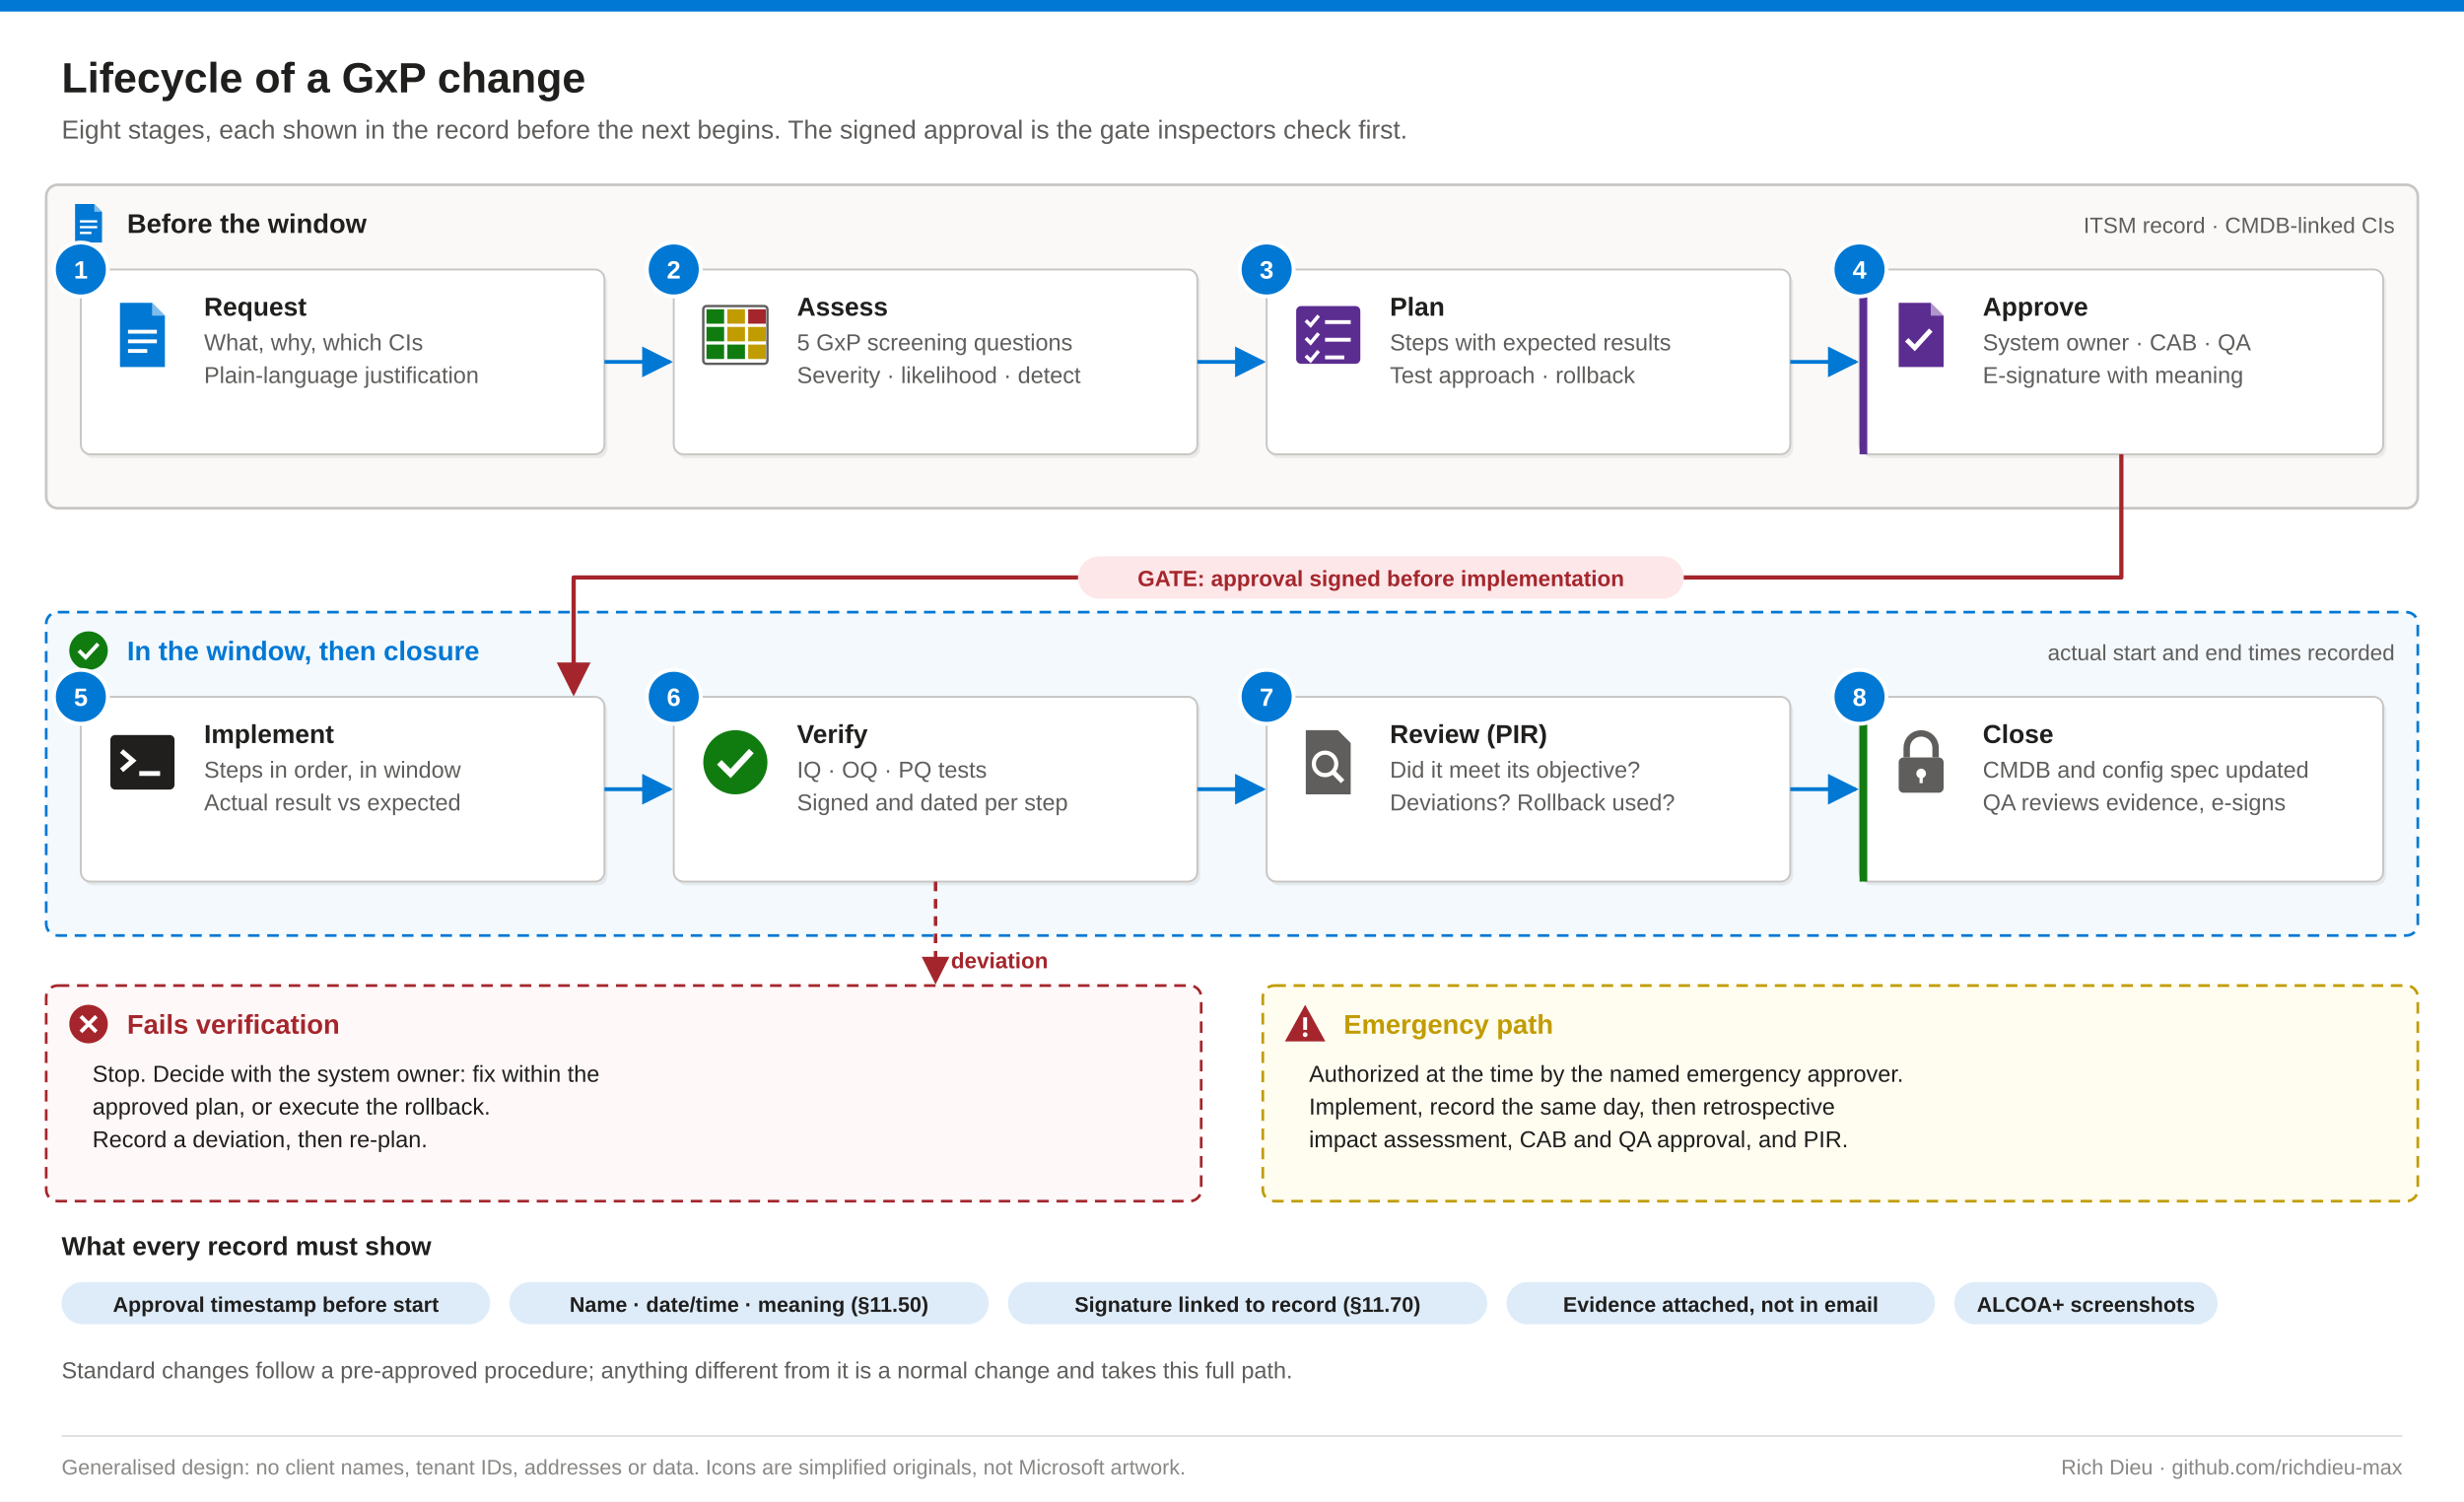
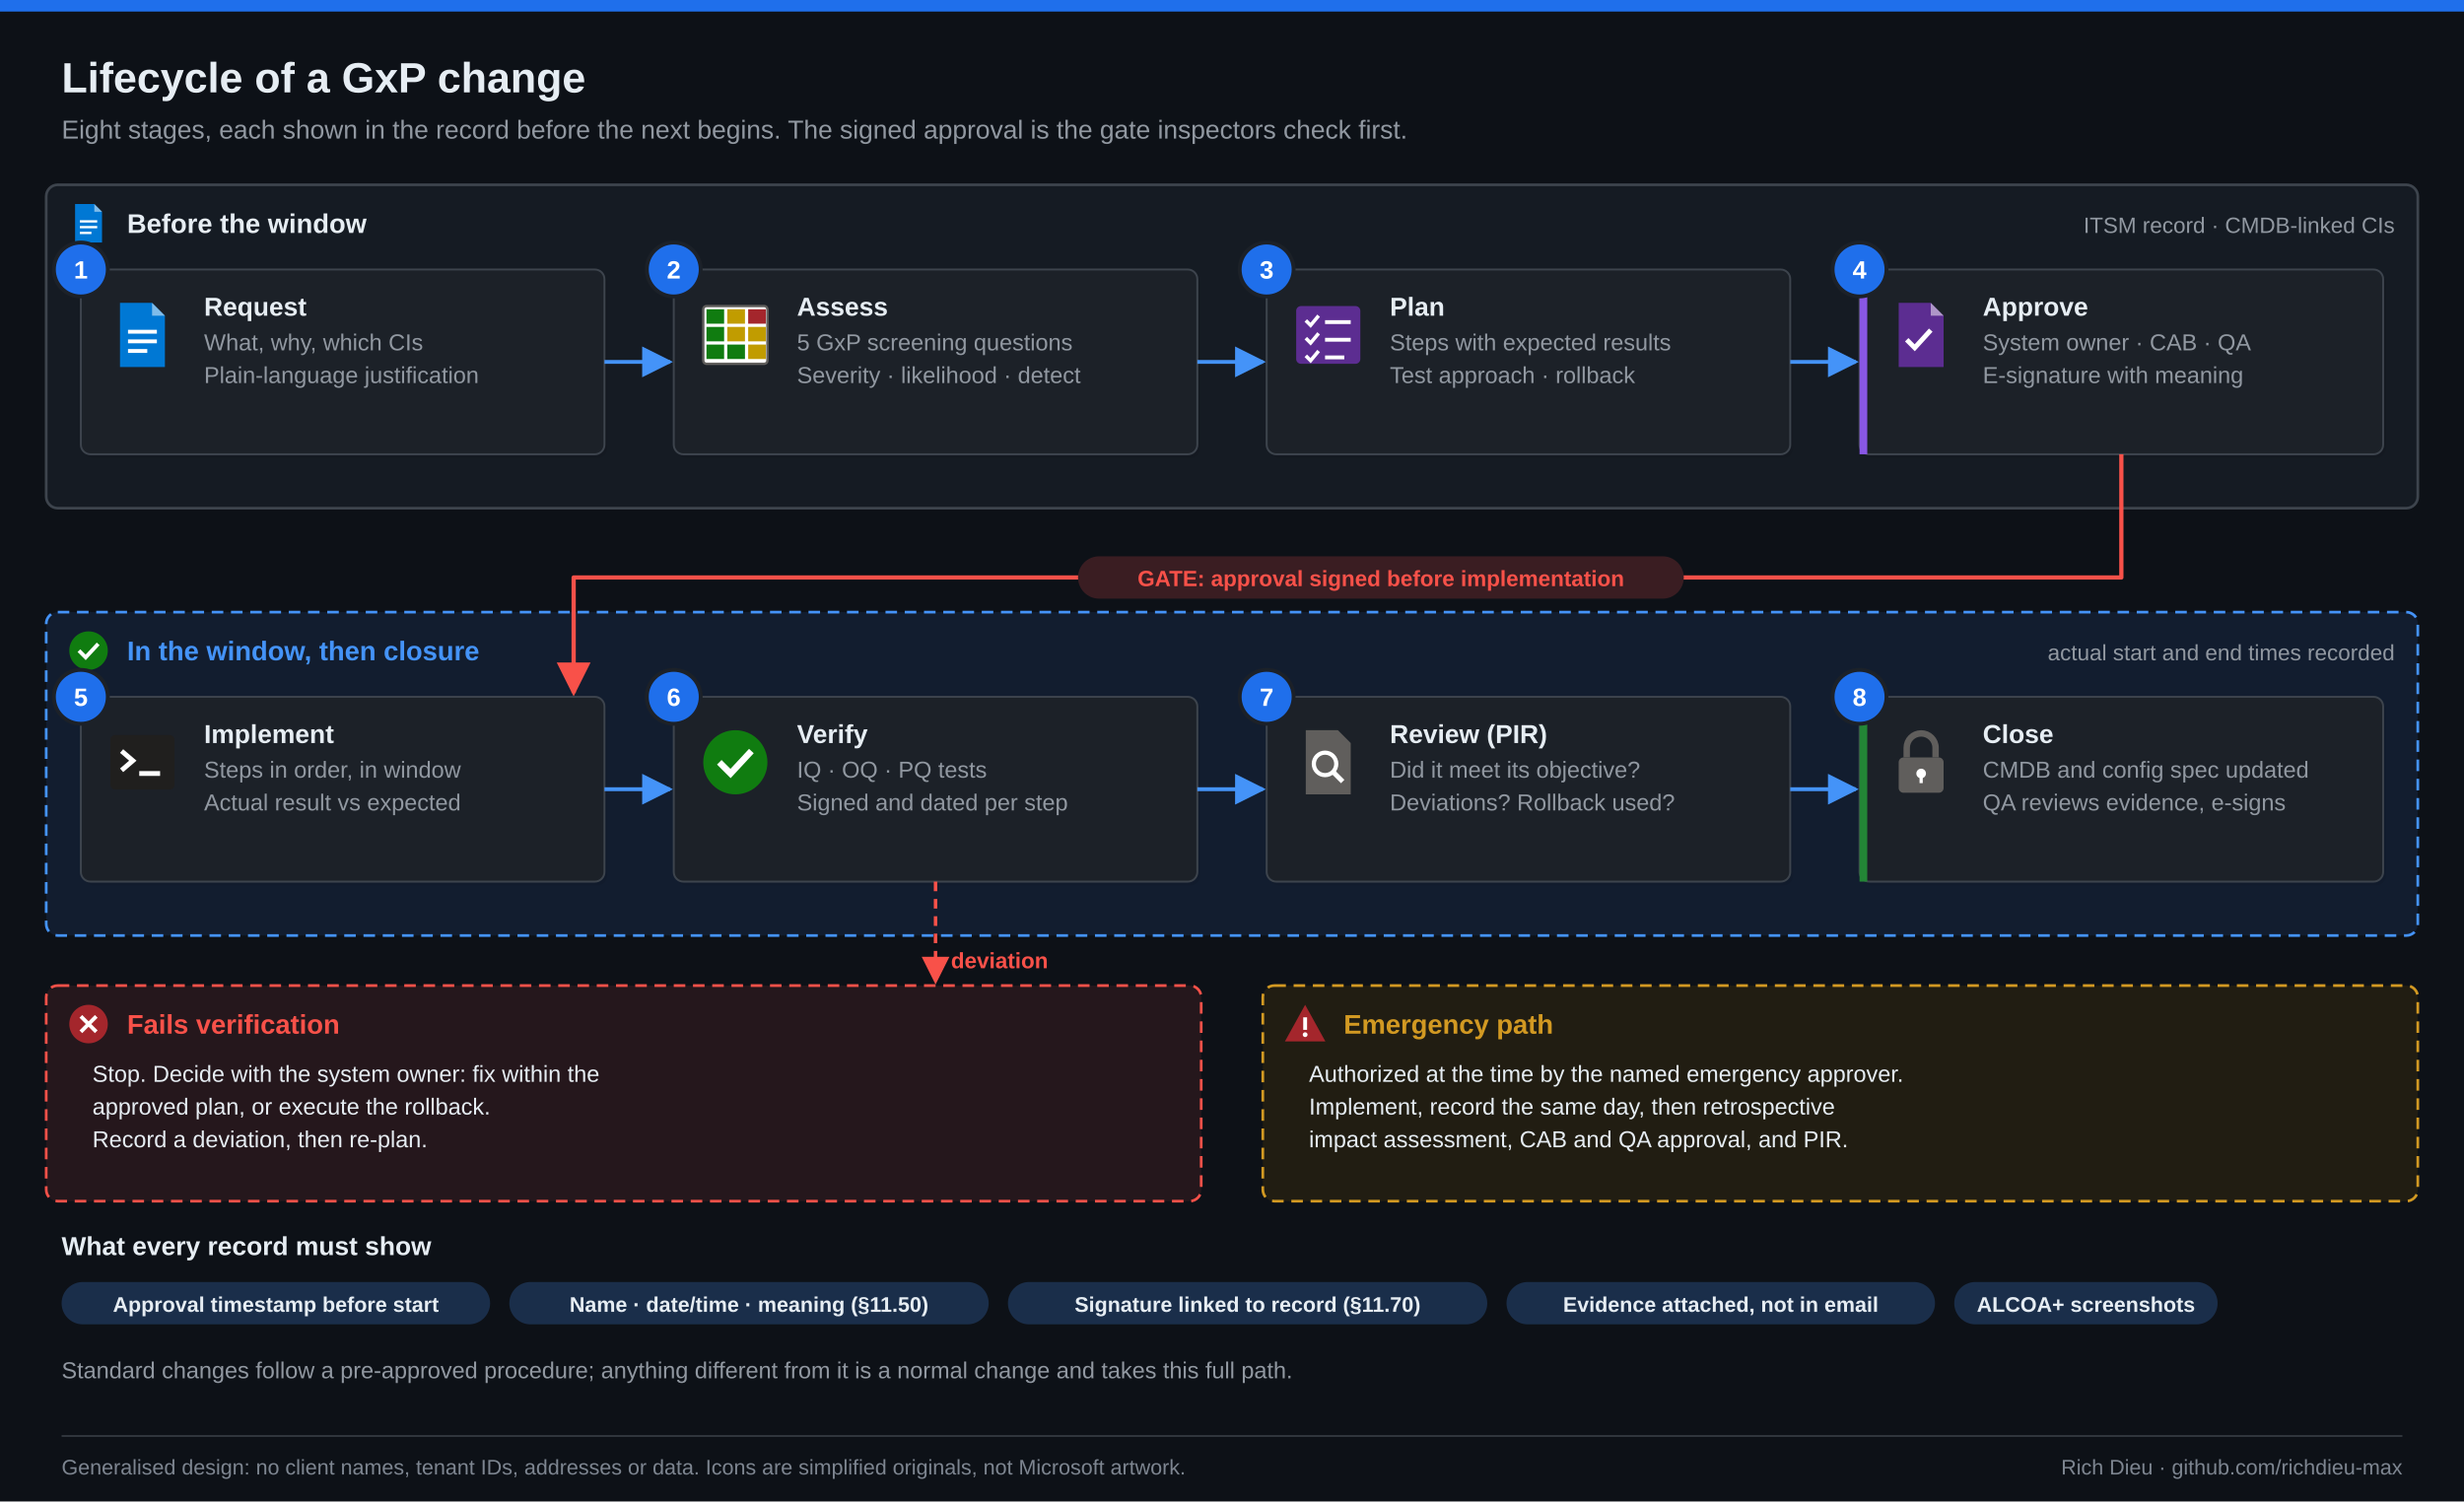
<svg xmlns="http://www.w3.org/2000/svg" viewBox="0 0 1280 780" width="1280" height="780" role="img" aria-label="Lifecycle of a GxP change">
  <defs>
    <marker id="m0078D4" viewBox="0 0 10 10" refX="9" refY="5" markerWidth="8" markerHeight="8" orient="auto">
-       <path d="M0,0 L10,5 L0,10 z" fill="#0078D4" />
+       <path d="M0,0 L10,5 L0,10 z" fill="#4493F8" />
    </marker>
    <marker id="m0078D4s" viewBox="0 0 10 10" refX="1" refY="5" markerWidth="8" markerHeight="8" orient="auto">
-       <path d="M10,0 L0,5 L10,10 z" fill="#0078D4" />
+       <path d="M10,0 L0,5 L10,10 z" fill="#4493F8" />
    </marker>
    <marker id="mA4262C" viewBox="0 0 10 10" refX="9" refY="5" markerWidth="8" markerHeight="8" orient="auto">
-       <path d="M0,0 L10,5 L0,10 z" fill="#A4262C" />
+       <path d="M0,0 L10,5 L0,10 z" fill="#F85149" />
    </marker>
    <marker id="mA4262Cs" viewBox="0 0 10 10" refX="1" refY="5" markerWidth="8" markerHeight="8" orient="auto">
-       <path d="M10,0 L0,5 L10,10 z" fill="#A4262C" />
+       <path d="M10,0 L0,5 L10,10 z" fill="#F85149" />
    </marker>
  </defs>
-   <rect width="1280" height="780" fill="#fff" />
-   <rect x="0" y="0" width="1280" height="6" fill="#0078D4" />
-   <text x="32" y="48" font-family="'Segoe UI', 'Segoe UI Web', -apple-system, BlinkMacSystemFont, 'Helvetica Neue', Arial, sans-serif" font-size="22" font-weight="600" fill="#201F1E">Lifecycle of a GxP change</text>
-   <text x="32" y="72" font-family="'Segoe UI', 'Segoe UI Web', -apple-system, BlinkMacSystemFont, 'Helvetica Neue', Arial, sans-serif" font-size="13.5" fill="#605E5C">Eight stages, each shown in the record before the next begins. The signed approval is the gate inspectors check first.</text>
-   <rect x="24" y="96" width="1232" height="168" rx="6" fill="#FAF9F8" stroke="#C8C6C4" stroke-width="1.4" />
+   <rect width="1280" height="780" fill="#0D1117" />
+   <rect x="0" y="0" width="1280" height="6" fill="#1F6FEB" />
+   <text x="32" y="48" font-family="'Segoe UI', 'Segoe UI Web', -apple-system, BlinkMacSystemFont, 'Helvetica Neue', Arial, sans-serif" font-size="22" font-weight="600" fill="#E6EDF3">Lifecycle of a GxP change</text>
+   <text x="32" y="72" font-family="'Segoe UI', 'Segoe UI Web', -apple-system, BlinkMacSystemFont, 'Helvetica Neue', Arial, sans-serif" font-size="13.5" fill="#9198A1">Eight stages, each shown in the record before the next begins. The signed approval is the gate inspectors check first.</text>
+   <rect x="24" y="96" width="1232" height="168" rx="6" fill="#151B23" stroke="#3D444D" stroke-width="1.4" />
  <g transform="translate(34,104) scale(0.5)">
    <path d="M10 4 h20 l8 8 v32 h-28 Z" fill="#0078D4" />
    <path d="M30 4 v8 h8" fill="#fff" opacity=".5" />
    <path d="M15 22 h18 M15 28 h18 M15 34 h12" stroke="#fff" stroke-width="2.4" />
  </g>
-   <text x="66" y="121" font-family="'Segoe UI', 'Segoe UI Web', -apple-system, BlinkMacSystemFont, 'Helvetica Neue', Arial, sans-serif" font-size="14" font-weight="600" fill="#201F1E" text-anchor="start">Before the window</text>
-   <text x="1244" y="121" font-family="'Segoe UI', 'Segoe UI Web', -apple-system, BlinkMacSystemFont, 'Helvetica Neue', Arial, sans-serif" font-size="11.5" font-weight="400" fill="#605E5C" text-anchor="end">ITSM record · CMDB-linked CIs</text>
-   <rect x="24" y="318" width="1232" height="168" rx="6" fill="#F3F9FD" stroke="#0078D4" stroke-width="1.4" stroke-dasharray="6 4" />
+   <text x="66" y="121" font-family="'Segoe UI', 'Segoe UI Web', -apple-system, BlinkMacSystemFont, 'Helvetica Neue', Arial, sans-serif" font-size="14" font-weight="600" fill="#E6EDF3" text-anchor="start">Before the window</text>
+   <text x="1244" y="121" font-family="'Segoe UI', 'Segoe UI Web', -apple-system, BlinkMacSystemFont, 'Helvetica Neue', Arial, sans-serif" font-size="11.5" font-weight="400" fill="#9198A1" text-anchor="end">ITSM record · CMDB-linked CIs</text>
+   <rect x="24" y="318" width="1232" height="168" rx="6" fill="#121D2F" stroke="#4493F8" stroke-width="1.4" stroke-dasharray="6 4" />
  <g transform="translate(34,326) scale(0.5)">
    <circle cx="24" cy="24" r="20" fill="#107C10" />
    <path d="M14 24 l7 7 13-14" stroke="#fff" stroke-width="4" fill="none" />
  </g>
-   <text x="66" y="343" font-family="'Segoe UI', 'Segoe UI Web', -apple-system, BlinkMacSystemFont, 'Helvetica Neue', Arial, sans-serif" font-size="14" font-weight="600" fill="#0078D4" text-anchor="start">In the window, then closure</text>
-   <text x="1244" y="343" font-family="'Segoe UI', 'Segoe UI Web', -apple-system, BlinkMacSystemFont, 'Helvetica Neue', Arial, sans-serif" font-size="11.5" font-weight="400" fill="#605E5C" text-anchor="end">actual start and end times recorded</text>
-   <rect x="24" y="512" width="600" height="112" rx="6" fill="#FFF8F8" stroke="#A4262C" stroke-width="1.4" stroke-dasharray="6 4" />
+   <text x="66" y="343" font-family="'Segoe UI', 'Segoe UI Web', -apple-system, BlinkMacSystemFont, 'Helvetica Neue', Arial, sans-serif" font-size="14" font-weight="600" fill="#4493F8" text-anchor="start">In the window, then closure</text>
+   <text x="1244" y="343" font-family="'Segoe UI', 'Segoe UI Web', -apple-system, BlinkMacSystemFont, 'Helvetica Neue', Arial, sans-serif" font-size="11.5" font-weight="400" fill="#9198A1" text-anchor="end">actual start and end times recorded</text>
+   <rect x="24" y="512" width="600" height="112" rx="6" fill="#25171C" stroke="#F85149" stroke-width="1.4" stroke-dasharray="6 4" />
  <g transform="translate(34,520) scale(0.5)">
    <circle cx="24" cy="24" r="20" fill="#A4262C" />
    <path d="M16 16 l16 16 M32 16 l-16 16" stroke="#fff" stroke-width="4" />
  </g>
-   <text x="66" y="537" font-family="'Segoe UI', 'Segoe UI Web', -apple-system, BlinkMacSystemFont, 'Helvetica Neue', Arial, sans-serif" font-size="14" font-weight="600" fill="#A4262C" text-anchor="start">Fails verification</text>
-   <rect x="656" y="512" width="600" height="112" rx="6" fill="#FFFCF0" stroke="#C19C00" stroke-width="1.4" stroke-dasharray="6 4" />
+   <text x="66" y="537" font-family="'Segoe UI', 'Segoe UI Web', -apple-system, BlinkMacSystemFont, 'Helvetica Neue', Arial, sans-serif" font-size="14" font-weight="600" fill="#F85149" text-anchor="start">Fails verification</text>
+   <rect x="656" y="512" width="600" height="112" rx="6" fill="#211D12" stroke="#D29922" stroke-width="1.4" stroke-dasharray="6 4" />
  <g transform="translate(666,520) scale(0.5)">
    <path d="M24 4 L45 42 H3 Z" fill="#A4262C" />
    <rect x="22" y="17" width="4" height="13" fill="#fff" />
    <circle cx="24" cy="35" r="2.5" fill="#fff" />
  </g>
-   <text x="698" y="537" font-family="'Segoe UI', 'Segoe UI Web', -apple-system, BlinkMacSystemFont, 'Helvetica Neue', Arial, sans-serif" font-size="14" font-weight="600" fill="#C19C00" text-anchor="start">Emergency path</text>
+   <text x="698" y="537" font-family="'Segoe UI', 'Segoe UI Web', -apple-system, BlinkMacSystemFont, 'Helvetica Neue', Arial, sans-serif" font-size="14" font-weight="600" fill="#D29922" text-anchor="start">Emergency path</text>
  <rect x="43.5" y="142" width="272" height="96" rx="5" fill="#000" opacity="0.06" />
-   <rect x="42" y="140" width="272" height="96" rx="5" fill="#fff" stroke="#C8C6C4" stroke-width="1" />
-   <path d="M314,188 L348,188" fill="none" stroke="#0078D4" stroke-width="2" marker-end="url(#m0078D4)" stroke-linejoin="round" />
+   <rect x="42" y="140" width="272" height="96" rx="5" fill="#1C2128" stroke="#3D444D" stroke-width="1" />
+   <path d="M314,188 L348,188" fill="none" stroke="#4493F8" stroke-width="2" marker-end="url(#m0078D4)" stroke-linejoin="round" />
  <rect x="351.5" y="142" width="272" height="96" rx="5" fill="#000" opacity="0.06" />
-   <rect x="350" y="140" width="272" height="96" rx="5" fill="#fff" stroke="#C8C6C4" stroke-width="1" />
-   <path d="M622,188 L656,188" fill="none" stroke="#0078D4" stroke-width="2" marker-end="url(#m0078D4)" stroke-linejoin="round" />
+   <rect x="350" y="140" width="272" height="96" rx="5" fill="#1C2128" stroke="#3D444D" stroke-width="1" />
+   <path d="M622,188 L656,188" fill="none" stroke="#4493F8" stroke-width="2" marker-end="url(#m0078D4)" stroke-linejoin="round" />
  <rect x="659.5" y="142" width="272" height="96" rx="5" fill="#000" opacity="0.06" />
-   <rect x="658" y="140" width="272" height="96" rx="5" fill="#fff" stroke="#C8C6C4" stroke-width="1" />
-   <path d="M930,188 L964,188" fill="none" stroke="#0078D4" stroke-width="2" marker-end="url(#m0078D4)" stroke-linejoin="round" />
+   <rect x="658" y="140" width="272" height="96" rx="5" fill="#1C2128" stroke="#3D444D" stroke-width="1" />
+   <path d="M930,188 L964,188" fill="none" stroke="#4493F8" stroke-width="2" marker-end="url(#m0078D4)" stroke-linejoin="round" />
  <rect x="967.5" y="142" width="272" height="96" rx="5" fill="#000" opacity="0.06" />
-   <rect x="966" y="140" width="272" height="96" rx="5" fill="#fff" stroke="#C8C6C4" stroke-width="1" />
-   <rect x="966" y="140" width="4" height="96" rx="0" fill="#5C2D91" />
-   <path d="M1102.0,236 L1102.0,300 L298,300 L298,360" fill="none" stroke="#A4262C" stroke-width="2.2" marker-end="url(#mA4262C)" stroke-linejoin="round" />
+   <rect x="966" y="140" width="272" height="96" rx="5" fill="#1C2128" stroke="#3D444D" stroke-width="1" />
+   <rect x="966" y="140" width="4" height="96" rx="0" fill="#8957E5" />
+   <path d="M1102.0,236 L1102.0,300 L298,300 L298,360" fill="none" stroke="#F85149" stroke-width="2.2" marker-end="url(#mA4262C)" stroke-linejoin="round" />
  <rect x="43.5" y="364" width="272" height="96" rx="5" fill="#000" opacity="0.06" />
-   <rect x="42" y="362" width="272" height="96" rx="5" fill="#fff" stroke="#C8C6C4" stroke-width="1" />
-   <path d="M314,410 L348,410" fill="none" stroke="#0078D4" stroke-width="2" marker-end="url(#m0078D4)" stroke-linejoin="round" />
+   <rect x="42" y="362" width="272" height="96" rx="5" fill="#1C2128" stroke="#3D444D" stroke-width="1" />
+   <path d="M314,410 L348,410" fill="none" stroke="#4493F8" stroke-width="2" marker-end="url(#m0078D4)" stroke-linejoin="round" />
  <rect x="351.5" y="364" width="272" height="96" rx="5" fill="#000" opacity="0.06" />
-   <rect x="350" y="362" width="272" height="96" rx="5" fill="#fff" stroke="#C8C6C4" stroke-width="1" />
-   <path d="M622,410 L656,410" fill="none" stroke="#0078D4" stroke-width="2" marker-end="url(#m0078D4)" stroke-linejoin="round" />
+   <rect x="350" y="362" width="272" height="96" rx="5" fill="#1C2128" stroke="#3D444D" stroke-width="1" />
+   <path d="M622,410 L656,410" fill="none" stroke="#4493F8" stroke-width="2" marker-end="url(#m0078D4)" stroke-linejoin="round" />
  <rect x="659.5" y="364" width="272" height="96" rx="5" fill="#000" opacity="0.06" />
-   <rect x="658" y="362" width="272" height="96" rx="5" fill="#fff" stroke="#C8C6C4" stroke-width="1" />
-   <path d="M930,410 L964,410" fill="none" stroke="#0078D4" stroke-width="2" marker-end="url(#m0078D4)" stroke-linejoin="round" />
+   <rect x="658" y="362" width="272" height="96" rx="5" fill="#1C2128" stroke="#3D444D" stroke-width="1" />
+   <path d="M930,410 L964,410" fill="none" stroke="#4493F8" stroke-width="2" marker-end="url(#m0078D4)" stroke-linejoin="round" />
  <rect x="967.5" y="364" width="272" height="96" rx="5" fill="#000" opacity="0.06" />
-   <rect x="966" y="362" width="272" height="96" rx="5" fill="#fff" stroke="#C8C6C4" stroke-width="1" />
-   <rect x="966" y="362" width="4" height="96" rx="0" fill="#107C10" />
-   <path d="M486.0,458 L486.0,510" fill="none" stroke="#A4262C" stroke-width="1.8" stroke-dasharray="5 4" marker-end="url(#mA4262C)" stroke-linejoin="round" />
+   <rect x="966" y="362" width="272" height="96" rx="5" fill="#1C2128" stroke="#3D444D" stroke-width="1" />
+   <rect x="966" y="362" width="4" height="96" rx="0" fill="#238636" />
+   <path d="M486.0,458 L486.0,510" fill="none" stroke="#F85149" stroke-width="1.8" stroke-dasharray="5 4" marker-end="url(#mA4262C)" stroke-linejoin="round" />
  <g transform="translate(54,154) scale(0.8333)">
    <path d="M10 4 h20 l8 8 v32 h-28 Z" fill="#0078D4" />
    <path d="M30 4 v8 h8" fill="#fff" opacity=".5" />
    <path d="M15 22 h18 M15 28 h18 M15 34 h12" stroke="#fff" stroke-width="2.4" />
  </g>
-   <text x="106" y="164" font-family="'Segoe UI', 'Segoe UI Web', -apple-system, BlinkMacSystemFont, 'Helvetica Neue', Arial, sans-serif" font-size="13.5" font-weight="600" fill="#201F1E" text-anchor="start">Request</text>
-   <text x="106" y="182" font-family="'Segoe UI', 'Segoe UI Web', -apple-system, BlinkMacSystemFont, 'Helvetica Neue', Arial, sans-serif" font-size="12" font-weight="400" fill="#605E5C" text-anchor="start">What, why, which CIs</text>
-   <text x="106" y="199" font-family="'Segoe UI', 'Segoe UI Web', -apple-system, BlinkMacSystemFont, 'Helvetica Neue', Arial, sans-serif" font-size="12" font-weight="400" fill="#605E5C" text-anchor="start">Plain-language justification</text>
-   <circle cx="42" cy="140" r="15" fill="#fff" />
-   <circle cx="42" cy="140" r="13" fill="#0078D4" />
+   <text x="106" y="164" font-family="'Segoe UI', 'Segoe UI Web', -apple-system, BlinkMacSystemFont, 'Helvetica Neue', Arial, sans-serif" font-size="13.5" font-weight="600" fill="#E6EDF3" text-anchor="start">Request</text>
+   <text x="106" y="182" font-family="'Segoe UI', 'Segoe UI Web', -apple-system, BlinkMacSystemFont, 'Helvetica Neue', Arial, sans-serif" font-size="12" font-weight="400" fill="#9198A1" text-anchor="start">What, why, which CIs</text>
+   <text x="106" y="199" font-family="'Segoe UI', 'Segoe UI Web', -apple-system, BlinkMacSystemFont, 'Helvetica Neue', Arial, sans-serif" font-size="12" font-weight="400" fill="#9198A1" text-anchor="start">Plain-language justification</text>
+   <circle cx="42" cy="140" r="15" fill="#1C2128" />
+   <circle cx="42" cy="140" r="13" fill="#1F6FEB" />
  <text x="42" y="144.7" font-family="'Segoe UI', 'Segoe UI Web', -apple-system, BlinkMacSystemFont, 'Helvetica Neue', Arial, sans-serif" font-size="13" font-weight="700" fill="#fff" text-anchor="middle">1</text>
  <g transform="translate(362,154) scale(0.8333)">
    <rect x="4" y="6" width="40" height="36" rx="2" fill="#fff" stroke="#605E5C" stroke-width="1.5" />
    <rect x="6" y="8" width="11" height="9" fill="#107C10" />
    <rect x="19" y="8" width="11" height="9" fill="#C19C00" />
    <rect x="32" y="8" width="11" height="9" fill="#A4262C" />
    <rect x="6" y="19" width="11" height="9" fill="#107C10" />
    <rect x="19" y="19" width="11" height="9" fill="#C19C00" />
    <rect x="32" y="19" width="11" height="9" fill="#C19C00" />
    <rect x="6" y="30" width="11" height="9" fill="#107C10" />
    <rect x="19" y="30" width="11" height="9" fill="#107C10" />
    <rect x="32" y="30" width="11" height="9" fill="#C19C00" />
  </g>
-   <text x="414" y="164" font-family="'Segoe UI', 'Segoe UI Web', -apple-system, BlinkMacSystemFont, 'Helvetica Neue', Arial, sans-serif" font-size="13.5" font-weight="600" fill="#201F1E" text-anchor="start">Assess</text>
-   <text x="414" y="182" font-family="'Segoe UI', 'Segoe UI Web', -apple-system, BlinkMacSystemFont, 'Helvetica Neue', Arial, sans-serif" font-size="12" font-weight="400" fill="#605E5C" text-anchor="start">5 GxP screening questions</text>
-   <text x="414" y="199" font-family="'Segoe UI', 'Segoe UI Web', -apple-system, BlinkMacSystemFont, 'Helvetica Neue', Arial, sans-serif" font-size="12" font-weight="400" fill="#605E5C" text-anchor="start">Severity · likelihood · detect</text>
-   <circle cx="350" cy="140" r="15" fill="#fff" />
-   <circle cx="350" cy="140" r="13" fill="#0078D4" />
+   <text x="414" y="164" font-family="'Segoe UI', 'Segoe UI Web', -apple-system, BlinkMacSystemFont, 'Helvetica Neue', Arial, sans-serif" font-size="13.5" font-weight="600" fill="#E6EDF3" text-anchor="start">Assess</text>
+   <text x="414" y="182" font-family="'Segoe UI', 'Segoe UI Web', -apple-system, BlinkMacSystemFont, 'Helvetica Neue', Arial, sans-serif" font-size="12" font-weight="400" fill="#9198A1" text-anchor="start">5 GxP screening questions</text>
+   <text x="414" y="199" font-family="'Segoe UI', 'Segoe UI Web', -apple-system, BlinkMacSystemFont, 'Helvetica Neue', Arial, sans-serif" font-size="12" font-weight="400" fill="#9198A1" text-anchor="start">Severity · likelihood · detect</text>
+   <circle cx="350" cy="140" r="15" fill="#1C2128" />
+   <circle cx="350" cy="140" r="13" fill="#1F6FEB" />
  <text x="350" y="144.7" font-family="'Segoe UI', 'Segoe UI Web', -apple-system, BlinkMacSystemFont, 'Helvetica Neue', Arial, sans-serif" font-size="13" font-weight="700" fill="#fff" text-anchor="middle">2</text>
  <g transform="translate(670,154) scale(0.8333)">
    <rect x="4" y="6" width="40" height="36" rx="3" fill="#5C2D91" />
    <path d="M10 15 l3 3 5-6 M10 26 l3 3 5-6 M10 37 l3 3 5-6" stroke="#fff" stroke-width="2.2" fill="none" />
    <path d="M22 16 h16 M22 27 h16 M22 38 h12" stroke="#fff" stroke-width="2.4" />
  </g>
-   <text x="722" y="164" font-family="'Segoe UI', 'Segoe UI Web', -apple-system, BlinkMacSystemFont, 'Helvetica Neue', Arial, sans-serif" font-size="13.5" font-weight="600" fill="#201F1E" text-anchor="start">Plan</text>
-   <text x="722" y="182" font-family="'Segoe UI', 'Segoe UI Web', -apple-system, BlinkMacSystemFont, 'Helvetica Neue', Arial, sans-serif" font-size="12" font-weight="400" fill="#605E5C" text-anchor="start">Steps with expected results</text>
-   <text x="722" y="199" font-family="'Segoe UI', 'Segoe UI Web', -apple-system, BlinkMacSystemFont, 'Helvetica Neue', Arial, sans-serif" font-size="12" font-weight="400" fill="#605E5C" text-anchor="start">Test approach · rollback</text>
-   <circle cx="658" cy="140" r="15" fill="#fff" />
-   <circle cx="658" cy="140" r="13" fill="#0078D4" />
+   <text x="722" y="164" font-family="'Segoe UI', 'Segoe UI Web', -apple-system, BlinkMacSystemFont, 'Helvetica Neue', Arial, sans-serif" font-size="13.5" font-weight="600" fill="#E6EDF3" text-anchor="start">Plan</text>
+   <text x="722" y="182" font-family="'Segoe UI', 'Segoe UI Web', -apple-system, BlinkMacSystemFont, 'Helvetica Neue', Arial, sans-serif" font-size="12" font-weight="400" fill="#9198A1" text-anchor="start">Steps with expected results</text>
+   <text x="722" y="199" font-family="'Segoe UI', 'Segoe UI Web', -apple-system, BlinkMacSystemFont, 'Helvetica Neue', Arial, sans-serif" font-size="12" font-weight="400" fill="#9198A1" text-anchor="start">Test approach · rollback</text>
+   <circle cx="658" cy="140" r="15" fill="#1C2128" />
+   <circle cx="658" cy="140" r="13" fill="#1F6FEB" />
  <text x="658" y="144.7" font-family="'Segoe UI', 'Segoe UI Web', -apple-system, BlinkMacSystemFont, 'Helvetica Neue', Arial, sans-serif" font-size="13" font-weight="700" fill="#fff" text-anchor="middle">3</text>
  <g transform="translate(978,154) scale(0.8333)">
    <path d="M10 4 h20 l8 8 v32 h-28 Z" fill="#5C2D91" />
    <path d="M30 4 v8 h8" fill="#fff" opacity=".5" />
    <path d="M15 27 l5 5 10-11" stroke="#fff" stroke-width="3" fill="none" />
  </g>
-   <text x="1030" y="164" font-family="'Segoe UI', 'Segoe UI Web', -apple-system, BlinkMacSystemFont, 'Helvetica Neue', Arial, sans-serif" font-size="13.5" font-weight="600" fill="#201F1E" text-anchor="start">Approve</text>
-   <text x="1030" y="182" font-family="'Segoe UI', 'Segoe UI Web', -apple-system, BlinkMacSystemFont, 'Helvetica Neue', Arial, sans-serif" font-size="12" font-weight="400" fill="#605E5C" text-anchor="start">System owner · CAB · QA</text>
-   <text x="1030" y="199" font-family="'Segoe UI', 'Segoe UI Web', -apple-system, BlinkMacSystemFont, 'Helvetica Neue', Arial, sans-serif" font-size="12" font-weight="400" fill="#605E5C" text-anchor="start">E-signature with meaning</text>
-   <circle cx="966" cy="140" r="15" fill="#fff" />
-   <circle cx="966" cy="140" r="13" fill="#0078D4" />
+   <text x="1030" y="164" font-family="'Segoe UI', 'Segoe UI Web', -apple-system, BlinkMacSystemFont, 'Helvetica Neue', Arial, sans-serif" font-size="13.5" font-weight="600" fill="#E6EDF3" text-anchor="start">Approve</text>
+   <text x="1030" y="182" font-family="'Segoe UI', 'Segoe UI Web', -apple-system, BlinkMacSystemFont, 'Helvetica Neue', Arial, sans-serif" font-size="12" font-weight="400" fill="#9198A1" text-anchor="start">System owner · CAB · QA</text>
+   <text x="1030" y="199" font-family="'Segoe UI', 'Segoe UI Web', -apple-system, BlinkMacSystemFont, 'Helvetica Neue', Arial, sans-serif" font-size="12" font-weight="400" fill="#9198A1" text-anchor="start">E-signature with meaning</text>
+   <circle cx="966" cy="140" r="15" fill="#1C2128" />
+   <circle cx="966" cy="140" r="13" fill="#1F6FEB" />
  <text x="966" y="144.7" font-family="'Segoe UI', 'Segoe UI Web', -apple-system, BlinkMacSystemFont, 'Helvetica Neue', Arial, sans-serif" font-size="13" font-weight="700" fill="#fff" text-anchor="middle">4</text>
-   <rect x="560" y="289" width="314.7" height="22" rx="11" fill="#FDE7E9" />
-   <text x="717.35" y="304.5" font-family="'Segoe UI', 'Segoe UI Web', -apple-system, BlinkMacSystemFont, 'Helvetica Neue', Arial, sans-serif" font-size="11.5" font-weight="600" fill="#A4262C" text-anchor="middle">GATE: approval signed before implementation</text>
+   <rect x="560" y="289" width="314.7" height="22" rx="11" fill="#3A1D22" />
+   <text x="717.35" y="304.5" font-family="'Segoe UI', 'Segoe UI Web', -apple-system, BlinkMacSystemFont, 'Helvetica Neue', Arial, sans-serif" font-size="11.5" font-weight="600" fill="#F85149" text-anchor="middle">GATE: approval signed before implementation</text>
  <g transform="translate(54,376) scale(0.8333)">
    <rect x="4" y="7" width="40" height="34" rx="3" fill="#201F1E" />
    <path d="M11 17 l7 6 -7 6" stroke="#fff" stroke-width="3" fill="none" />
    <path d="M22 31 h13" stroke="#fff" stroke-width="3" />
  </g>
-   <text x="106" y="386" font-family="'Segoe UI', 'Segoe UI Web', -apple-system, BlinkMacSystemFont, 'Helvetica Neue', Arial, sans-serif" font-size="13.5" font-weight="600" fill="#201F1E" text-anchor="start">Implement</text>
-   <text x="106" y="404" font-family="'Segoe UI', 'Segoe UI Web', -apple-system, BlinkMacSystemFont, 'Helvetica Neue', Arial, sans-serif" font-size="12" font-weight="400" fill="#605E5C" text-anchor="start">Steps in order, in window</text>
-   <text x="106" y="421" font-family="'Segoe UI', 'Segoe UI Web', -apple-system, BlinkMacSystemFont, 'Helvetica Neue', Arial, sans-serif" font-size="12" font-weight="400" fill="#605E5C" text-anchor="start">Actual result vs expected</text>
-   <circle cx="42" cy="362" r="15" fill="#fff" />
-   <circle cx="42" cy="362" r="13" fill="#0078D4" />
+   <text x="106" y="386" font-family="'Segoe UI', 'Segoe UI Web', -apple-system, BlinkMacSystemFont, 'Helvetica Neue', Arial, sans-serif" font-size="13.5" font-weight="600" fill="#E6EDF3" text-anchor="start">Implement</text>
+   <text x="106" y="404" font-family="'Segoe UI', 'Segoe UI Web', -apple-system, BlinkMacSystemFont, 'Helvetica Neue', Arial, sans-serif" font-size="12" font-weight="400" fill="#9198A1" text-anchor="start">Steps in order, in window</text>
+   <text x="106" y="421" font-family="'Segoe UI', 'Segoe UI Web', -apple-system, BlinkMacSystemFont, 'Helvetica Neue', Arial, sans-serif" font-size="12" font-weight="400" fill="#9198A1" text-anchor="start">Actual result vs expected</text>
+   <circle cx="42" cy="362" r="15" fill="#1C2128" />
+   <circle cx="42" cy="362" r="13" fill="#1F6FEB" />
  <text x="42" y="366.7" font-family="'Segoe UI', 'Segoe UI Web', -apple-system, BlinkMacSystemFont, 'Helvetica Neue', Arial, sans-serif" font-size="13" font-weight="700" fill="#fff" text-anchor="middle">5</text>
  <g transform="translate(362,376) scale(0.8333)">
    <circle cx="24" cy="24" r="20" fill="#107C10" />
    <path d="M14 24 l7 7 13-14" stroke="#fff" stroke-width="4" fill="none" />
  </g>
-   <text x="414" y="386" font-family="'Segoe UI', 'Segoe UI Web', -apple-system, BlinkMacSystemFont, 'Helvetica Neue', Arial, sans-serif" font-size="13.5" font-weight="600" fill="#201F1E" text-anchor="start">Verify</text>
-   <text x="414" y="404" font-family="'Segoe UI', 'Segoe UI Web', -apple-system, BlinkMacSystemFont, 'Helvetica Neue', Arial, sans-serif" font-size="12" font-weight="400" fill="#605E5C" text-anchor="start">IQ · OQ · PQ tests</text>
-   <text x="414" y="421" font-family="'Segoe UI', 'Segoe UI Web', -apple-system, BlinkMacSystemFont, 'Helvetica Neue', Arial, sans-serif" font-size="12" font-weight="400" fill="#605E5C" text-anchor="start">Signed and dated per step</text>
-   <circle cx="350" cy="362" r="15" fill="#fff" />
-   <circle cx="350" cy="362" r="13" fill="#0078D4" />
+   <text x="414" y="386" font-family="'Segoe UI', 'Segoe UI Web', -apple-system, BlinkMacSystemFont, 'Helvetica Neue', Arial, sans-serif" font-size="13.5" font-weight="600" fill="#E6EDF3" text-anchor="start">Verify</text>
+   <text x="414" y="404" font-family="'Segoe UI', 'Segoe UI Web', -apple-system, BlinkMacSystemFont, 'Helvetica Neue', Arial, sans-serif" font-size="12" font-weight="400" fill="#9198A1" text-anchor="start">IQ · OQ · PQ tests</text>
+   <text x="414" y="421" font-family="'Segoe UI', 'Segoe UI Web', -apple-system, BlinkMacSystemFont, 'Helvetica Neue', Arial, sans-serif" font-size="12" font-weight="400" fill="#9198A1" text-anchor="start">Signed and dated per step</text>
+   <circle cx="350" cy="362" r="15" fill="#1C2128" />
+   <circle cx="350" cy="362" r="13" fill="#1F6FEB" />
  <text x="350" y="366.7" font-family="'Segoe UI', 'Segoe UI Web', -apple-system, BlinkMacSystemFont, 'Helvetica Neue', Arial, sans-serif" font-size="13" font-weight="700" fill="#fff" text-anchor="middle">6</text>
  <g transform="translate(670,376) scale(0.8333)">
    <path d="M10 4 h20 l8 8 v32 h-28 Z" fill="#605E5C" />
    <circle cx="22" cy="25" r="7" fill="none" stroke="#fff" stroke-width="2.6" />
    <path d="M27 30 l6 6" stroke="#fff" stroke-width="3" />
  </g>
-   <text x="722" y="386" font-family="'Segoe UI', 'Segoe UI Web', -apple-system, BlinkMacSystemFont, 'Helvetica Neue', Arial, sans-serif" font-size="13.5" font-weight="600" fill="#201F1E" text-anchor="start">Review (PIR)</text>
-   <text x="722" y="404" font-family="'Segoe UI', 'Segoe UI Web', -apple-system, BlinkMacSystemFont, 'Helvetica Neue', Arial, sans-serif" font-size="12" font-weight="400" fill="#605E5C" text-anchor="start">Did it meet its objective?</text>
-   <text x="722" y="421" font-family="'Segoe UI', 'Segoe UI Web', -apple-system, BlinkMacSystemFont, 'Helvetica Neue', Arial, sans-serif" font-size="12" font-weight="400" fill="#605E5C" text-anchor="start">Deviations? Rollback used?</text>
-   <circle cx="658" cy="362" r="15" fill="#fff" />
-   <circle cx="658" cy="362" r="13" fill="#0078D4" />
+   <text x="722" y="386" font-family="'Segoe UI', 'Segoe UI Web', -apple-system, BlinkMacSystemFont, 'Helvetica Neue', Arial, sans-serif" font-size="13.5" font-weight="600" fill="#E6EDF3" text-anchor="start">Review (PIR)</text>
+   <text x="722" y="404" font-family="'Segoe UI', 'Segoe UI Web', -apple-system, BlinkMacSystemFont, 'Helvetica Neue', Arial, sans-serif" font-size="12" font-weight="400" fill="#9198A1" text-anchor="start">Did it meet its objective?</text>
+   <text x="722" y="421" font-family="'Segoe UI', 'Segoe UI Web', -apple-system, BlinkMacSystemFont, 'Helvetica Neue', Arial, sans-serif" font-size="12" font-weight="400" fill="#9198A1" text-anchor="start">Deviations? Rollback used?</text>
+   <circle cx="658" cy="362" r="15" fill="#1C2128" />
+   <circle cx="658" cy="362" r="13" fill="#1F6FEB" />
  <text x="658" y="366.7" font-family="'Segoe UI', 'Segoe UI Web', -apple-system, BlinkMacSystemFont, 'Helvetica Neue', Arial, sans-serif" font-size="13" font-weight="700" fill="#fff" text-anchor="middle">7</text>
  <g transform="translate(978,376) scale(0.8333)">
    <path d="M15 21 v-6 a9 9 0 0 1 18 0 v6" fill="none" stroke="#605E5C" stroke-width="4" />
    <rect x="10" y="21" width="28" height="22" rx="3" fill="#605E5C" />
    <circle cx="24" cy="31" r="3" fill="#fff" />
    <rect x="23" y="31" width="2" height="6" fill="#fff" />
  </g>
-   <text x="1030" y="386" font-family="'Segoe UI', 'Segoe UI Web', -apple-system, BlinkMacSystemFont, 'Helvetica Neue', Arial, sans-serif" font-size="13.5" font-weight="600" fill="#201F1E" text-anchor="start">Close</text>
-   <text x="1030" y="404" font-family="'Segoe UI', 'Segoe UI Web', -apple-system, BlinkMacSystemFont, 'Helvetica Neue', Arial, sans-serif" font-size="12" font-weight="400" fill="#605E5C" text-anchor="start">CMDB and config spec updated</text>
-   <text x="1030" y="421" font-family="'Segoe UI', 'Segoe UI Web', -apple-system, BlinkMacSystemFont, 'Helvetica Neue', Arial, sans-serif" font-size="12" font-weight="400" fill="#605E5C" text-anchor="start">QA reviews evidence, e-signs</text>
-   <circle cx="966" cy="362" r="15" fill="#fff" />
-   <circle cx="966" cy="362" r="13" fill="#0078D4" />
+   <text x="1030" y="386" font-family="'Segoe UI', 'Segoe UI Web', -apple-system, BlinkMacSystemFont, 'Helvetica Neue', Arial, sans-serif" font-size="13.5" font-weight="600" fill="#E6EDF3" text-anchor="start">Close</text>
+   <text x="1030" y="404" font-family="'Segoe UI', 'Segoe UI Web', -apple-system, BlinkMacSystemFont, 'Helvetica Neue', Arial, sans-serif" font-size="12" font-weight="400" fill="#9198A1" text-anchor="start">CMDB and config spec updated</text>
+   <text x="1030" y="421" font-family="'Segoe UI', 'Segoe UI Web', -apple-system, BlinkMacSystemFont, 'Helvetica Neue', Arial, sans-serif" font-size="12" font-weight="400" fill="#9198A1" text-anchor="start">QA reviews evidence, e-signs</text>
+   <circle cx="966" cy="362" r="15" fill="#1C2128" />
+   <circle cx="966" cy="362" r="13" fill="#1F6FEB" />
  <text x="966" y="366.7" font-family="'Segoe UI', 'Segoe UI Web', -apple-system, BlinkMacSystemFont, 'Helvetica Neue', Arial, sans-serif" font-size="13" font-weight="700" fill="#fff" text-anchor="middle">8</text>
-   <text x="48" y="562" font-family="'Segoe UI', 'Segoe UI Web', -apple-system, BlinkMacSystemFont, 'Helvetica Neue', Arial, sans-serif" font-size="12" font-weight="400" fill="#201F1E" text-anchor="start">Stop. Decide with the system owner: fix within the</text>
-   <text x="48" y="579" font-family="'Segoe UI', 'Segoe UI Web', -apple-system, BlinkMacSystemFont, 'Helvetica Neue', Arial, sans-serif" font-size="12" font-weight="400" fill="#201F1E" text-anchor="start">approved plan, or execute the rollback.</text>
-   <text x="48" y="596" font-family="'Segoe UI', 'Segoe UI Web', -apple-system, BlinkMacSystemFont, 'Helvetica Neue', Arial, sans-serif" font-size="12" font-weight="400" fill="#201F1E" text-anchor="start">Record a deviation, then re-plan.</text>
-   <text x="494.0" y="503" font-family="'Segoe UI', 'Segoe UI Web', -apple-system, BlinkMacSystemFont, 'Helvetica Neue', Arial, sans-serif" font-size="11.5" font-weight="600" fill="#A4262C" text-anchor="start">deviation</text>
-   <text x="680" y="562" font-family="'Segoe UI', 'Segoe UI Web', -apple-system, BlinkMacSystemFont, 'Helvetica Neue', Arial, sans-serif" font-size="12" font-weight="400" fill="#201F1E" text-anchor="start">Authorized at the time by the named emergency approver.</text>
-   <text x="680" y="579" font-family="'Segoe UI', 'Segoe UI Web', -apple-system, BlinkMacSystemFont, 'Helvetica Neue', Arial, sans-serif" font-size="12" font-weight="400" fill="#201F1E" text-anchor="start">Implement, record the same day, then retrospective</text>
-   <text x="680" y="596" font-family="'Segoe UI', 'Segoe UI Web', -apple-system, BlinkMacSystemFont, 'Helvetica Neue', Arial, sans-serif" font-size="12" font-weight="400" fill="#201F1E" text-anchor="start">impact assessment, CAB and QA approval, and PIR.</text>
-   <text x="32" y="652" font-family="'Segoe UI', 'Segoe UI Web', -apple-system, BlinkMacSystemFont, 'Helvetica Neue', Arial, sans-serif" font-size="13.5" font-weight="600" fill="#201F1E" text-anchor="start">What every record must show</text>
-   <rect x="32" y="666" width="222.6" height="22" rx="11" fill="#DEECF9" />
-   <text x="143.3" y="681.5" font-family="'Segoe UI', 'Segoe UI Web', -apple-system, BlinkMacSystemFont, 'Helvetica Neue', Arial, sans-serif" font-size="11" font-weight="600" fill="#201F1E" text-anchor="middle">Approval timestamp before start</text>
-   <rect x="264.6" y="666" width="249.0" height="22" rx="11" fill="#DEECF9" />
-   <text x="389.1" y="681.5" font-family="'Segoe UI', 'Segoe UI Web', -apple-system, BlinkMacSystemFont, 'Helvetica Neue', Arial, sans-serif" font-size="11" font-weight="600" fill="#201F1E" text-anchor="middle">Name · date/time · meaning (§11.50)</text>
-   <rect x="523.6" y="666" width="249.0" height="22" rx="11" fill="#DEECF9" />
-   <text x="648.1" y="681.5" font-family="'Segoe UI', 'Segoe UI Web', -apple-system, BlinkMacSystemFont, 'Helvetica Neue', Arial, sans-serif" font-size="11" font-weight="600" fill="#201F1E" text-anchor="middle">Signature linked to record (§11.70)</text>
-   <rect x="782.6" y="666" width="222.6" height="22" rx="11" fill="#DEECF9" />
-   <text x="893.9" y="681.5" font-family="'Segoe UI', 'Segoe UI Web', -apple-system, BlinkMacSystemFont, 'Helvetica Neue', Arial, sans-serif" font-size="11" font-weight="600" fill="#201F1E" text-anchor="middle">Evidence attached, not in email</text>
-   <rect x="1015.2" y="666" width="136.8" height="22" rx="11" fill="#DEECF9" />
-   <text x="1083.6" y="681.5" font-family="'Segoe UI', 'Segoe UI Web', -apple-system, BlinkMacSystemFont, 'Helvetica Neue', Arial, sans-serif" font-size="11" font-weight="600" fill="#201F1E" text-anchor="middle">ALCOA+ screenshots</text>
-   <text x="32" y="716" font-family="'Segoe UI', 'Segoe UI Web', -apple-system, BlinkMacSystemFont, 'Helvetica Neue', Arial, sans-serif" font-size="12" font-weight="400" fill="#605E5C" text-anchor="start">Standard changes follow a pre-approved procedure; anything different from it is a normal change and takes this full path.</text>
-   <line x1="32" y1="746" x2="1248" y2="746" stroke="#E1DFDD" />
-   <text x="32" y="766" font-family="'Segoe UI', 'Segoe UI Web', -apple-system, BlinkMacSystemFont, 'Helvetica Neue', Arial, sans-serif" font-size="11" fill="#8A8886">Generalised design: no client names, tenant IDs, addresses or data. Icons are simplified originals, not Microsoft artwork.</text>
-   <text x="1248" y="766" font-family="'Segoe UI', 'Segoe UI Web', -apple-system, BlinkMacSystemFont, 'Helvetica Neue', Arial, sans-serif" font-size="11" fill="#8A8886" text-anchor="end">Rich Dieu · github.com/richdieu-max</text>
+   <text x="48" y="562" font-family="'Segoe UI', 'Segoe UI Web', -apple-system, BlinkMacSystemFont, 'Helvetica Neue', Arial, sans-serif" font-size="12" font-weight="400" fill="#E6EDF3" text-anchor="start">Stop. Decide with the system owner: fix within the</text>
+   <text x="48" y="579" font-family="'Segoe UI', 'Segoe UI Web', -apple-system, BlinkMacSystemFont, 'Helvetica Neue', Arial, sans-serif" font-size="12" font-weight="400" fill="#E6EDF3" text-anchor="start">approved plan, or execute the rollback.</text>
+   <text x="48" y="596" font-family="'Segoe UI', 'Segoe UI Web', -apple-system, BlinkMacSystemFont, 'Helvetica Neue', Arial, sans-serif" font-size="12" font-weight="400" fill="#E6EDF3" text-anchor="start">Record a deviation, then re-plan.</text>
+   <text x="494.0" y="503" font-family="'Segoe UI', 'Segoe UI Web', -apple-system, BlinkMacSystemFont, 'Helvetica Neue', Arial, sans-serif" font-size="11.5" font-weight="600" fill="#F85149" text-anchor="start">deviation</text>
+   <text x="680" y="562" font-family="'Segoe UI', 'Segoe UI Web', -apple-system, BlinkMacSystemFont, 'Helvetica Neue', Arial, sans-serif" font-size="12" font-weight="400" fill="#E6EDF3" text-anchor="start">Authorized at the time by the named emergency approver.</text>
+   <text x="680" y="579" font-family="'Segoe UI', 'Segoe UI Web', -apple-system, BlinkMacSystemFont, 'Helvetica Neue', Arial, sans-serif" font-size="12" font-weight="400" fill="#E6EDF3" text-anchor="start">Implement, record the same day, then retrospective</text>
+   <text x="680" y="596" font-family="'Segoe UI', 'Segoe UI Web', -apple-system, BlinkMacSystemFont, 'Helvetica Neue', Arial, sans-serif" font-size="12" font-weight="400" fill="#E6EDF3" text-anchor="start">impact assessment, CAB and QA approval, and PIR.</text>
+   <text x="32" y="652" font-family="'Segoe UI', 'Segoe UI Web', -apple-system, BlinkMacSystemFont, 'Helvetica Neue', Arial, sans-serif" font-size="13.5" font-weight="600" fill="#E6EDF3" text-anchor="start">What every record must show</text>
+   <rect x="32" y="666" width="222.6" height="22" rx="11" fill="#1A2E4A" />
+   <text x="143.3" y="681.5" font-family="'Segoe UI', 'Segoe UI Web', -apple-system, BlinkMacSystemFont, 'Helvetica Neue', Arial, sans-serif" font-size="11" font-weight="600" fill="#E6EDF3" text-anchor="middle">Approval timestamp before start</text>
+   <rect x="264.6" y="666" width="249.0" height="22" rx="11" fill="#1A2E4A" />
+   <text x="389.1" y="681.5" font-family="'Segoe UI', 'Segoe UI Web', -apple-system, BlinkMacSystemFont, 'Helvetica Neue', Arial, sans-serif" font-size="11" font-weight="600" fill="#E6EDF3" text-anchor="middle">Name · date/time · meaning (§11.50)</text>
+   <rect x="523.6" y="666" width="249.0" height="22" rx="11" fill="#1A2E4A" />
+   <text x="648.1" y="681.5" font-family="'Segoe UI', 'Segoe UI Web', -apple-system, BlinkMacSystemFont, 'Helvetica Neue', Arial, sans-serif" font-size="11" font-weight="600" fill="#E6EDF3" text-anchor="middle">Signature linked to record (§11.70)</text>
+   <rect x="782.6" y="666" width="222.6" height="22" rx="11" fill="#1A2E4A" />
+   <text x="893.9" y="681.5" font-family="'Segoe UI', 'Segoe UI Web', -apple-system, BlinkMacSystemFont, 'Helvetica Neue', Arial, sans-serif" font-size="11" font-weight="600" fill="#E6EDF3" text-anchor="middle">Evidence attached, not in email</text>
+   <rect x="1015.2" y="666" width="136.8" height="22" rx="11" fill="#1A2E4A" />
+   <text x="1083.6" y="681.5" font-family="'Segoe UI', 'Segoe UI Web', -apple-system, BlinkMacSystemFont, 'Helvetica Neue', Arial, sans-serif" font-size="11" font-weight="600" fill="#E6EDF3" text-anchor="middle">ALCOA+ screenshots</text>
+   <text x="32" y="716" font-family="'Segoe UI', 'Segoe UI Web', -apple-system, BlinkMacSystemFont, 'Helvetica Neue', Arial, sans-serif" font-size="12" font-weight="400" fill="#9198A1" text-anchor="start">Standard changes follow a pre-approved procedure; anything different from it is a normal change and takes this full path.</text>
+   <line x1="32" y1="746" x2="1248" y2="746" stroke="#30363D" />
+   <text x="32" y="766" font-family="'Segoe UI', 'Segoe UI Web', -apple-system, BlinkMacSystemFont, 'Helvetica Neue', Arial, sans-serif" font-size="11" fill="#7D8590">Generalised design: no client names, tenant IDs, addresses or data. Icons are simplified originals, not Microsoft artwork.</text>
+   <text x="1248" y="766" font-family="'Segoe UI', 'Segoe UI Web', -apple-system, BlinkMacSystemFont, 'Helvetica Neue', Arial, sans-serif" font-size="11" fill="#7D8590" text-anchor="end">Rich Dieu · github.com/richdieu-max</text>
</svg>
